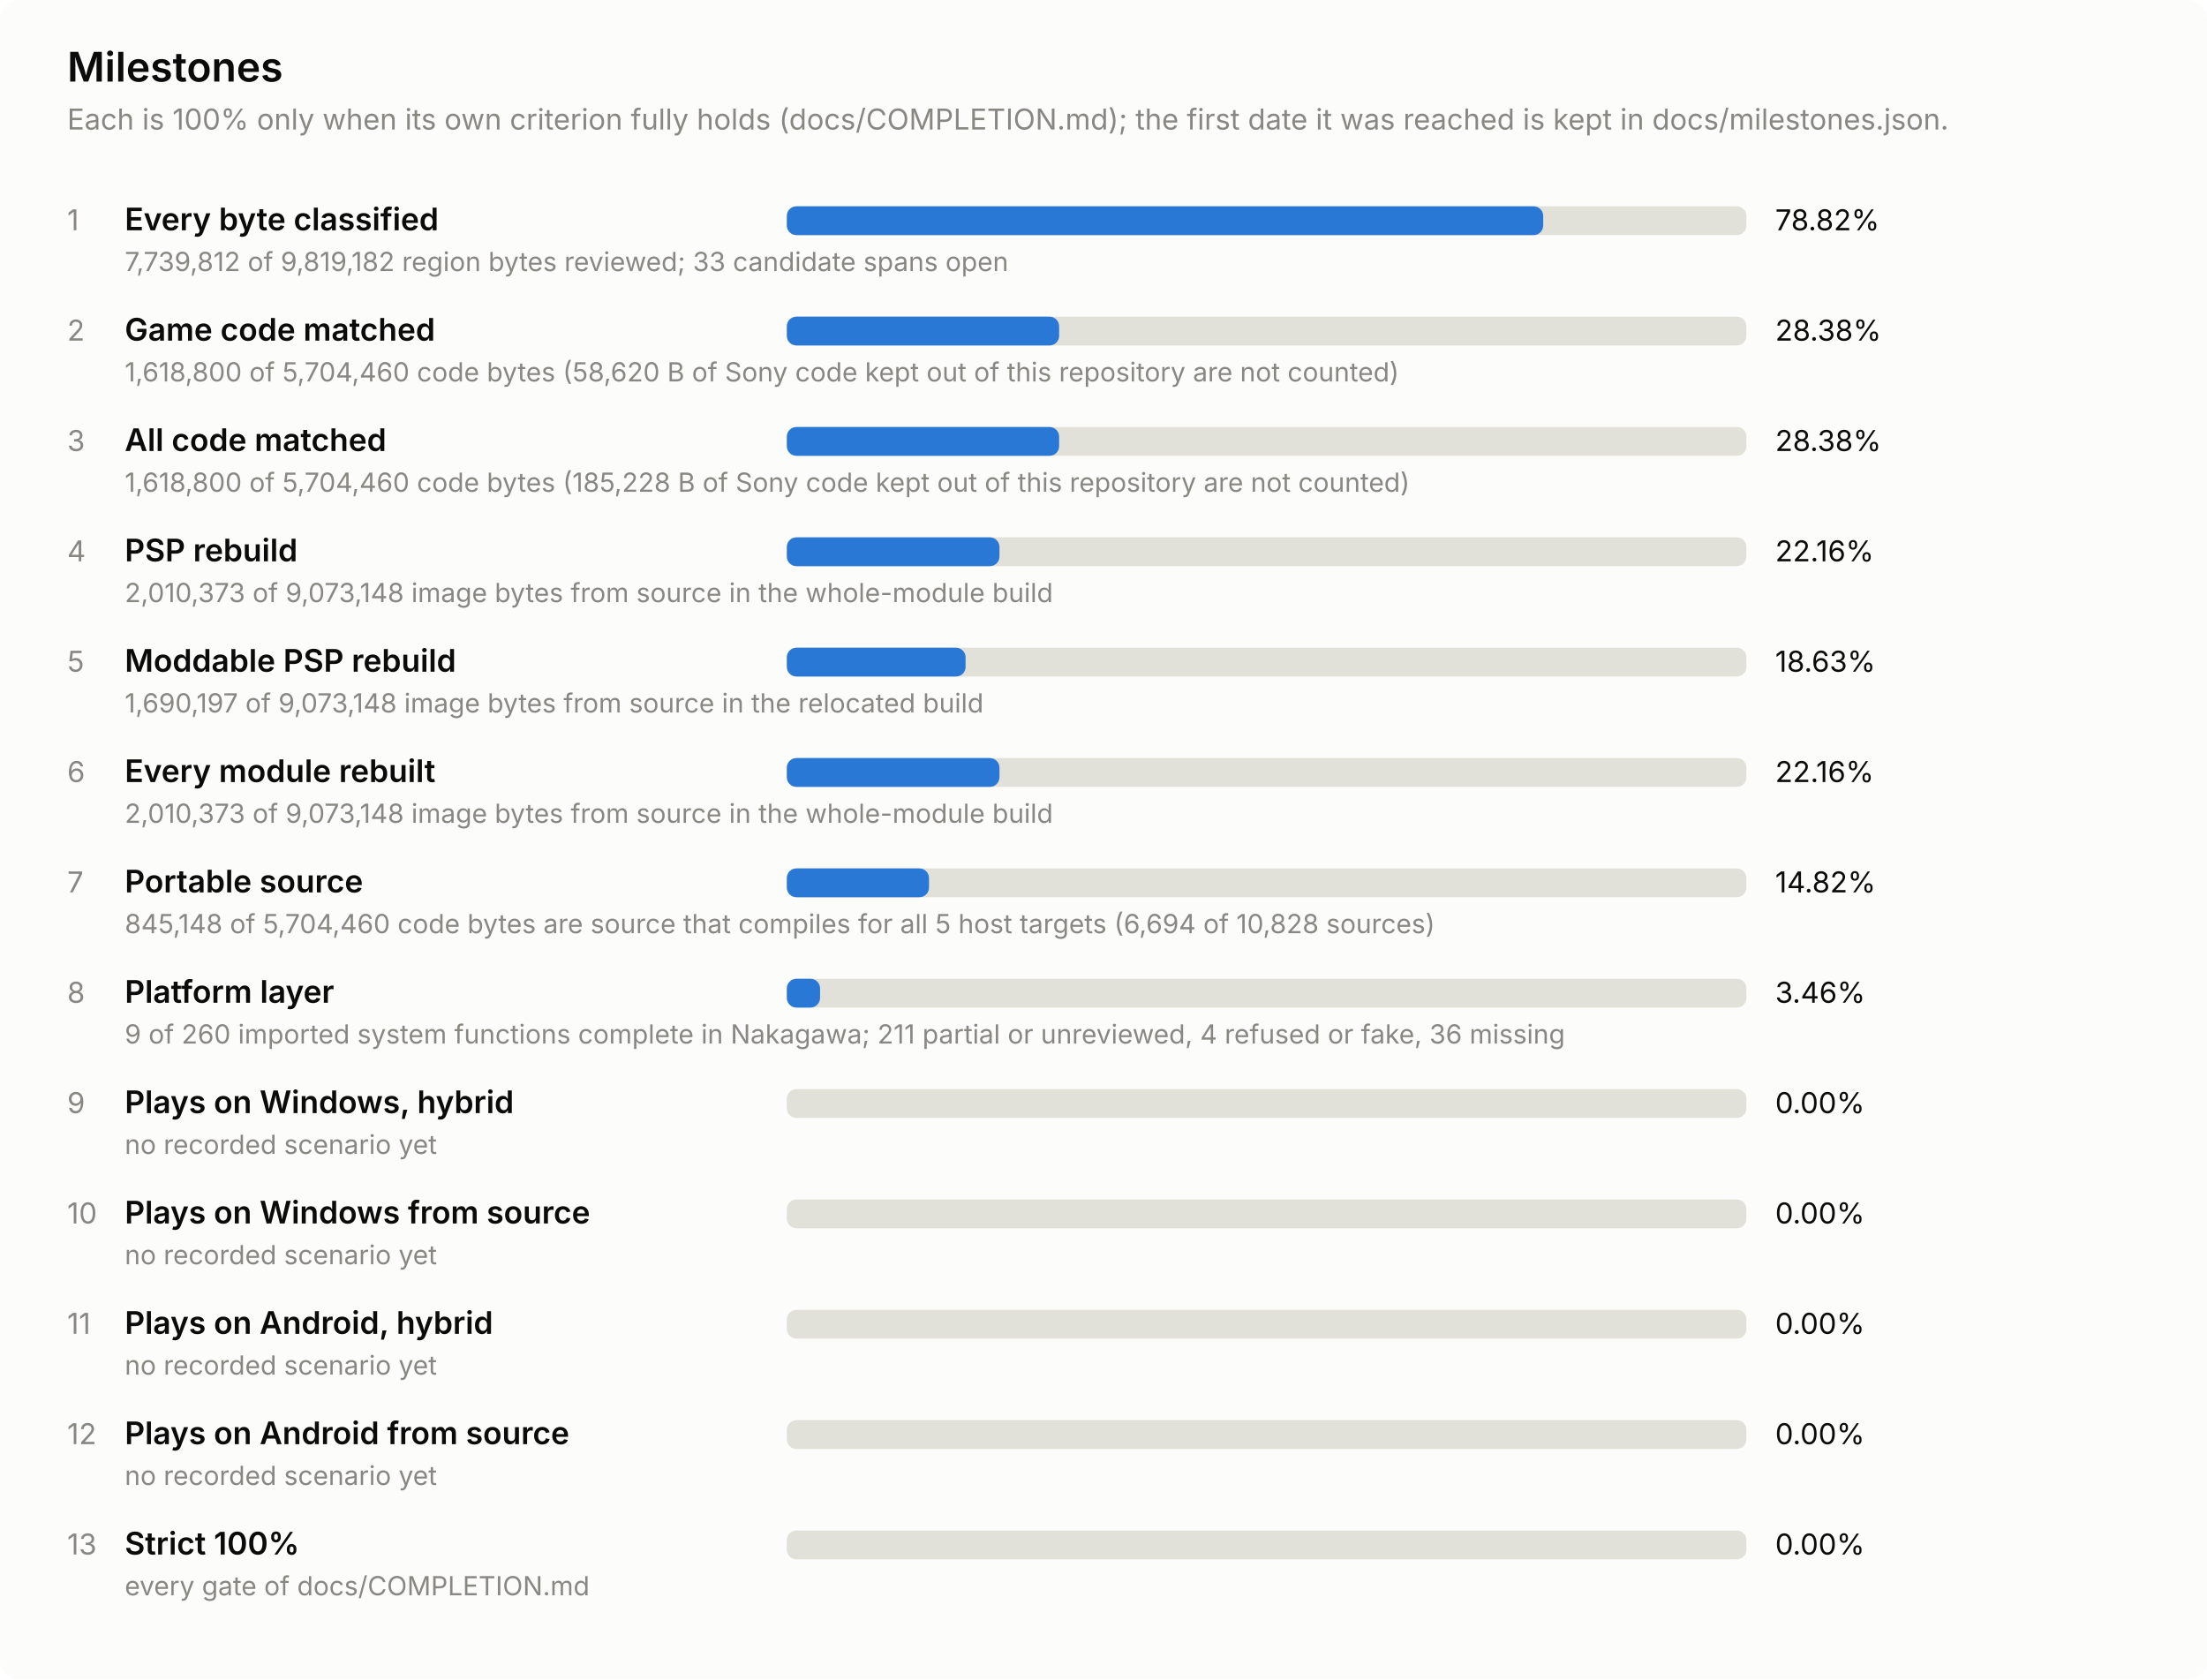
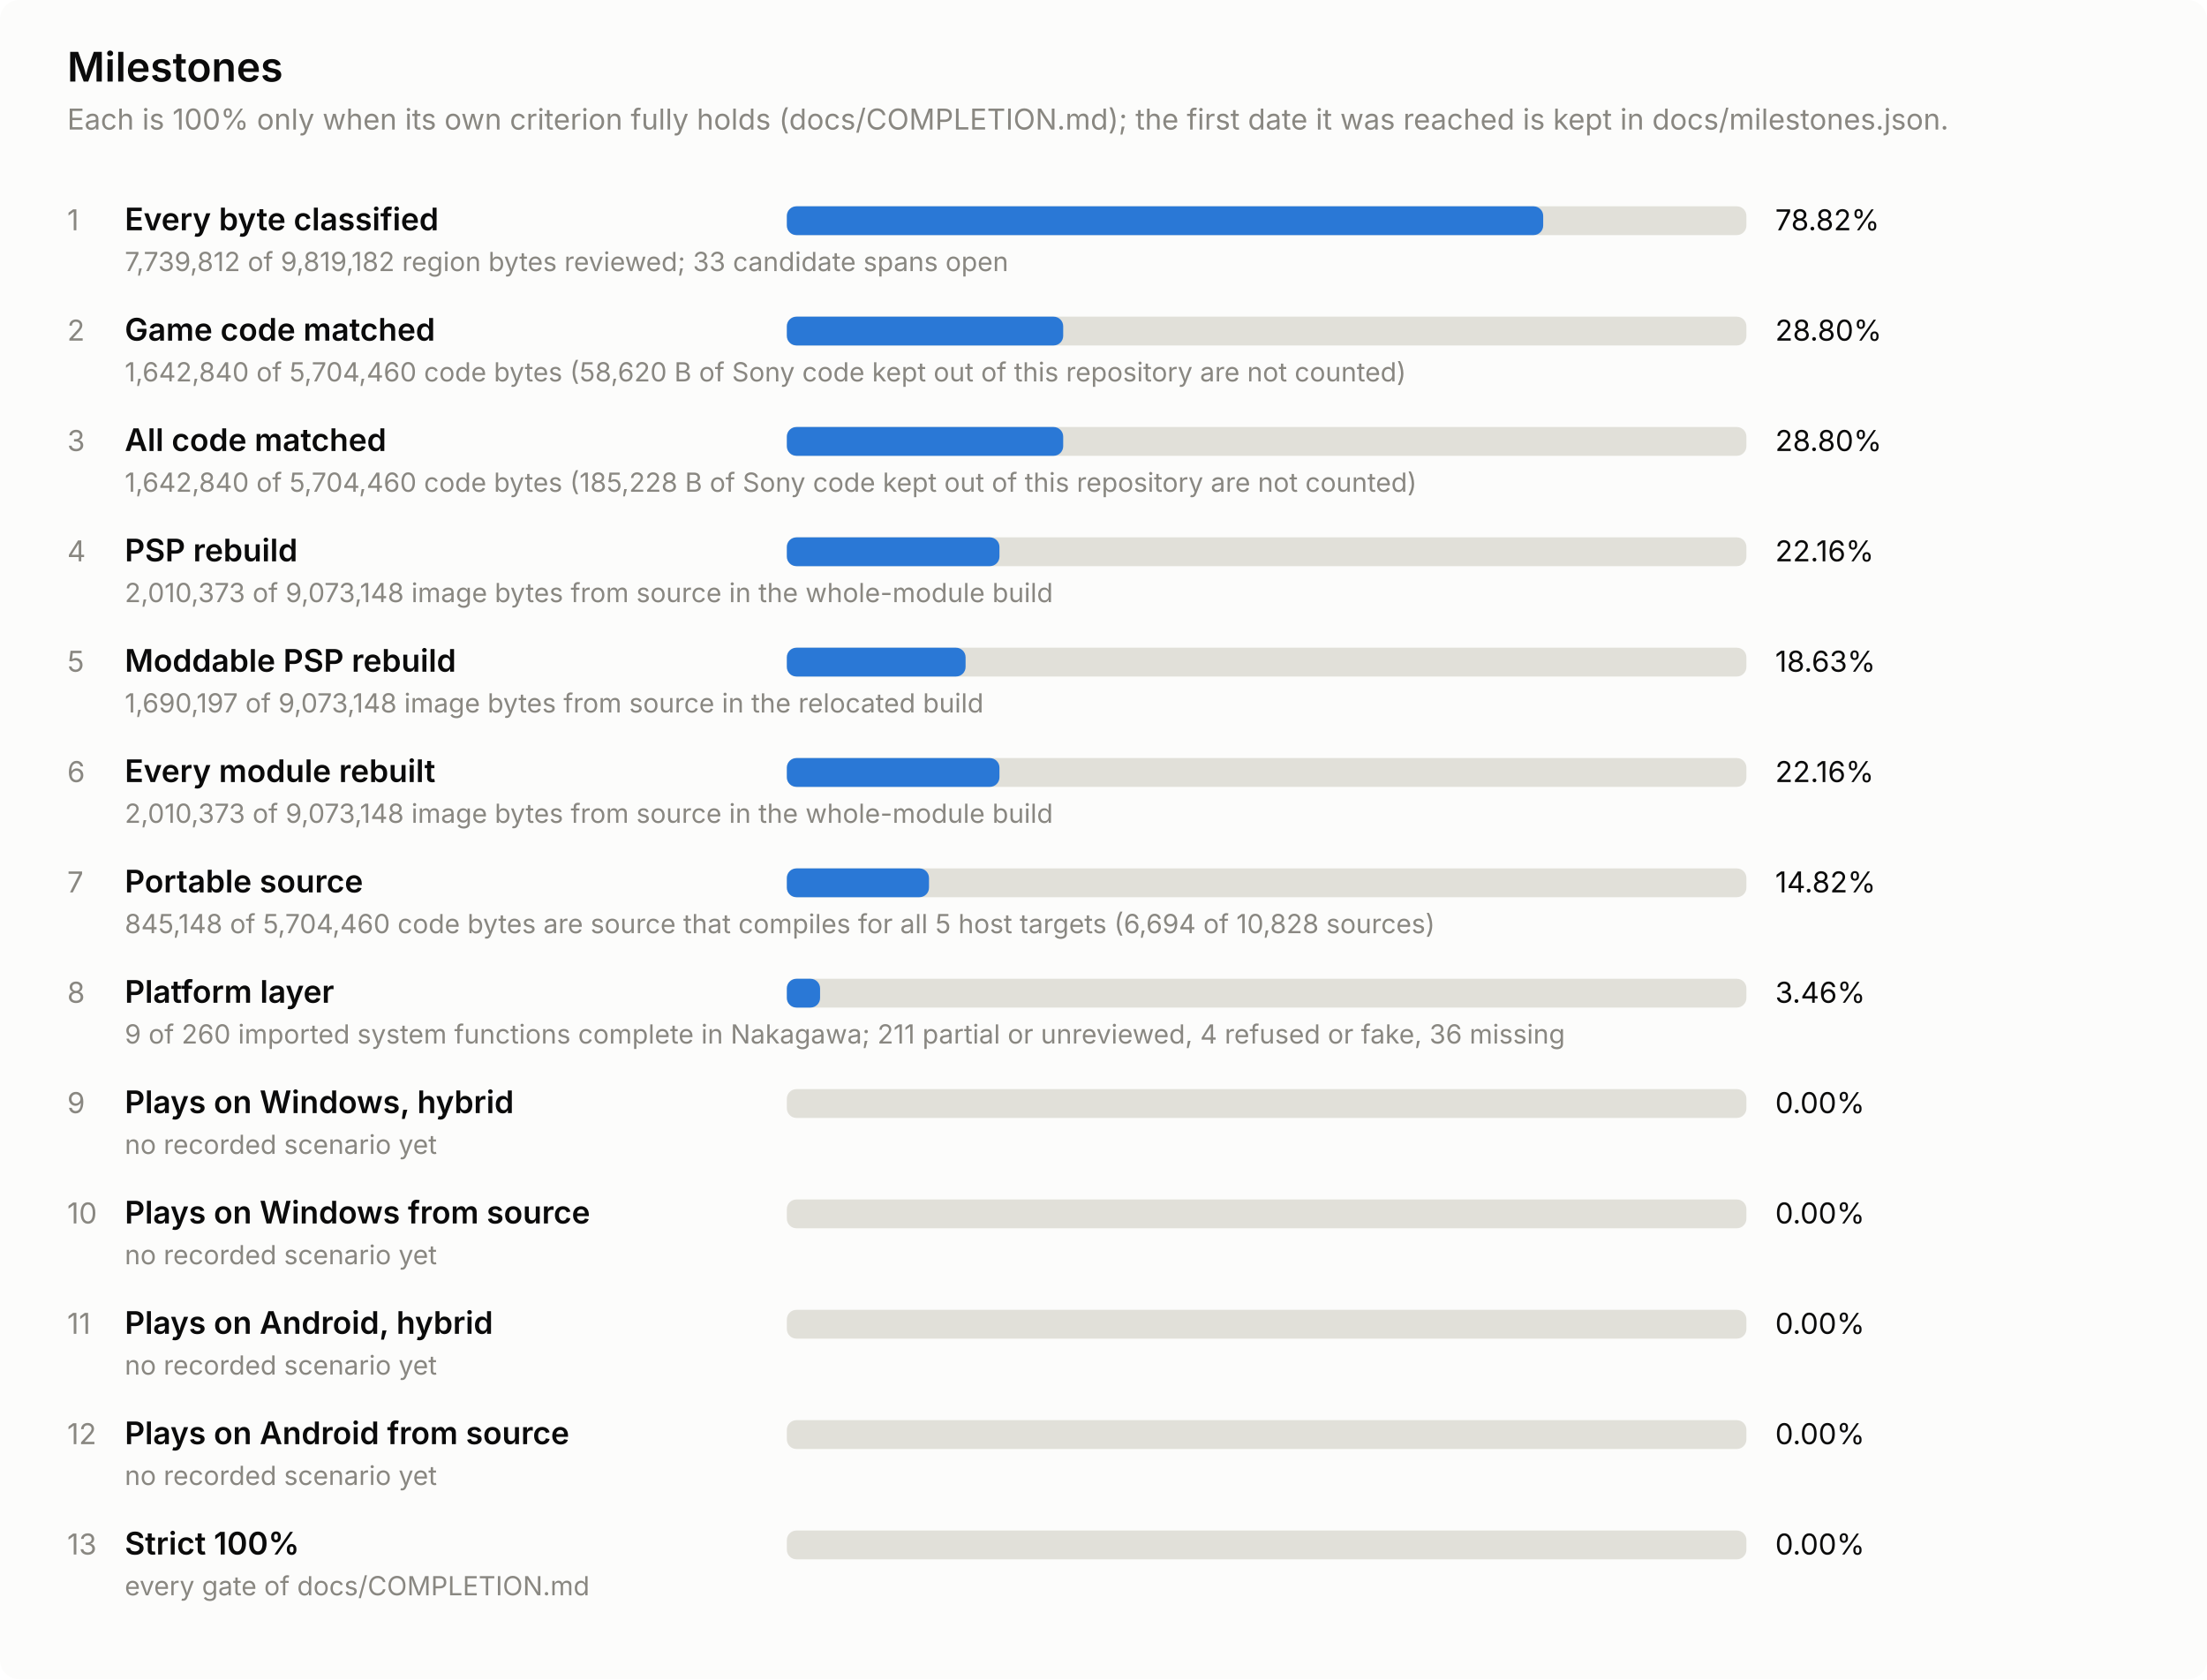
- <svg xmlns="http://www.w3.org/2000/svg" viewBox="0 0 920 700" width="920" height="700" role="img" aria-label="Milestones: Every byte classified 78.8 percent; Game code matched 28.4 percent; All code matched 28.4 percent; PSP rebuild 22.2 percent; Moddable PSP rebuild 18.6 percent; Every module rebuilt 22.2 percent; Portable source 14.8 percent; Platform layer 3.5 percent; Plays on Windows, hybrid 0.0 percent; Plays on Windows from source 0.0 percent; Plays on Android, hybrid 0.0 percent; Plays on Android from source 0.0 percent; Strict 100% 0.0 percent">
+ <svg xmlns="http://www.w3.org/2000/svg" viewBox="0 0 920 700" width="920" height="700" role="img" aria-label="Milestones: Every byte classified 78.8 percent; Game code matched 28.8 percent; All code matched 28.8 percent; PSP rebuild 22.2 percent; Moddable PSP rebuild 18.6 percent; Every module rebuilt 22.2 percent; Portable source 14.8 percent; Platform layer 3.5 percent; Plays on Windows, hybrid 0.0 percent; Plays on Windows from source 0.0 percent; Plays on Android, hybrid 0.0 percent; Plays on Android from source 0.0 percent; Strict 100% 0.0 percent">
  <style>
.bg{fill:#fcfcfb}.t1{fill:#0b0b0b}.t2{fill:#52514e}.t3{fill:#898781}.grid{stroke:#e1e0d9}.track{fill:#e1e0d9}
.ln{fill:none;stroke:#2a78d6;stroke-width:2}.ln2{fill:none;stroke:#d03b3b;stroke-width:2;stroke-dasharray:4 3}.dot{fill:#2a78d6}
text{font-family:system-ui,-apple-system,"Segoe UI",sans-serif}.num{font-variant-numeric:tabular-nums}
.hatch-line{stroke:#898781;stroke-width:1.5}
.s-matched{fill:#2a78d6}.s-lane{fill:#eb6834}.s-near{fill:#1baf7a}.s-parked{fill:#eda100}.s-blocked{fill:#d03b3b}.s-todo{fill:#c3c2b7}.s-data{fill:#6250d6}.s-kept{fill:#c3c2b7}
@media (prefers-color-scheme:dark){
.bg{fill:#1a1a19}.t1{fill:#f0efec}.t2{fill:#c3c2b7}.t3{fill:#898781}.grid{stroke:#2c2c2a}.track{fill:#2c2c2a}
.ln{stroke:#3987e5}.dot{fill:#3987e5}.hatch-line{stroke:#898781}
.s-matched{fill:#3987e5}.s-lane{fill:#d95926}.s-near{fill:#199e70}.s-parked{fill:#c98500}.s-blocked{fill:#d03b3b}.s-todo{fill:#4a4a46}.s-data{fill:#9085e9}.s-kept{fill:#4a4a46}}</style>
  <defs>
    <pattern id="hatch" patternUnits="userSpaceOnUse" width="6" height="6" patternTransform="rotate(45)">
      <rect class="s-kept" width="6" height="6" />
      <line class="hatch-line" x1="0" y1="0" x2="0" y2="6" />
    </pattern>
  </defs>
  <rect class="bg" width="920" height="700" rx="8" />
  <text class="t1" x="28" y="34" font-size="17" font-weight="600">Milestones</text>
  <text class="t3" x="28" y="54" font-size="12">Each is 100% only when its own criterion fully holds (docs/COMPLETION.md); the first date it was reached is kept in docs/milestones.json.</text>
  <text class="t3 num" x="28" y="96" font-size="12"> 1</text>
  <text class="t1" x="52" y="96" font-size="13" font-weight="600">Every byte classified</text>
  <text class="t3" x="52" y="113" font-size="11">7,739,812 of 9,819,182 region bytes reviewed; 33 candidate spans open</text>
  <rect class="track" x="328" y="86" width="400" height="12" rx="4" />
  <rect class="s-matched" x="328" y="86" width="315.29" height="12" rx="4" />
  <text class="t1 num" x="740" y="96" font-size="12">78.82%</text>
  <text class="t3 num" x="28" y="142" font-size="12"> 2</text>
  <text class="t1" x="52" y="142" font-size="13" font-weight="600">Game code matched</text>
-   <text class="t3" x="52" y="159" font-size="11">1,618,800 of 5,704,460 code bytes (58,620 B of Sony code kept out of this repository are not counted)</text>
+   <text class="t3" x="52" y="159" font-size="11">1,642,840 of 5,704,460 code bytes (58,620 B of Sony code kept out of this repository are not counted)</text>
  <rect class="track" x="328" y="132" width="400" height="12" rx="4" />
-   <rect class="s-matched" x="328" y="132" width="113.51" height="12" rx="4" />
-   <text class="t1 num" x="740" y="142" font-size="12">28.38%</text>
+   <rect class="s-matched" x="328" y="132" width="115.20" height="12" rx="4" />
+   <text class="t1 num" x="740" y="142" font-size="12">28.80%</text>
  <text class="t3 num" x="28" y="188" font-size="12"> 3</text>
  <text class="t1" x="52" y="188" font-size="13" font-weight="600">All code matched</text>
-   <text class="t3" x="52" y="205" font-size="11">1,618,800 of 5,704,460 code bytes (185,228 B of Sony code kept out of this repository are not counted)</text>
+   <text class="t3" x="52" y="205" font-size="11">1,642,840 of 5,704,460 code bytes (185,228 B of Sony code kept out of this repository are not counted)</text>
  <rect class="track" x="328" y="178" width="400" height="12" rx="4" />
-   <rect class="s-matched" x="328" y="178" width="113.51" height="12" rx="4" />
-   <text class="t1 num" x="740" y="188" font-size="12">28.38%</text>
+   <rect class="s-matched" x="328" y="178" width="115.20" height="12" rx="4" />
+   <text class="t1 num" x="740" y="188" font-size="12">28.80%</text>
  <text class="t3 num" x="28" y="234" font-size="12"> 4</text>
  <text class="t1" x="52" y="234" font-size="13" font-weight="600">PSP rebuild</text>
  <text class="t3" x="52" y="251" font-size="11">2,010,373 of 9,073,148 image bytes from source in the whole-module build</text>
  <rect class="track" x="328" y="224" width="400" height="12" rx="4" />
  <rect class="s-matched" x="328" y="224" width="88.63" height="12" rx="4" />
  <text class="t1 num" x="740" y="234" font-size="12">22.16%</text>
  <text class="t3 num" x="28" y="280" font-size="12"> 5</text>
  <text class="t1" x="52" y="280" font-size="13" font-weight="600">Moddable PSP rebuild</text>
  <text class="t3" x="52" y="297" font-size="11">1,690,197 of 9,073,148 image bytes from source in the relocated build</text>
  <rect class="track" x="328" y="270" width="400" height="12" rx="4" />
  <rect class="s-matched" x="328" y="270" width="74.51" height="12" rx="4" />
  <text class="t1 num" x="740" y="280" font-size="12">18.63%</text>
  <text class="t3 num" x="28" y="326" font-size="12"> 6</text>
  <text class="t1" x="52" y="326" font-size="13" font-weight="600">Every module rebuilt</text>
  <text class="t3" x="52" y="343" font-size="11">2,010,373 of 9,073,148 image bytes from source in the whole-module build</text>
  <rect class="track" x="328" y="316" width="400" height="12" rx="4" />
  <rect class="s-matched" x="328" y="316" width="88.63" height="12" rx="4" />
  <text class="t1 num" x="740" y="326" font-size="12">22.16%</text>
  <text class="t3 num" x="28" y="372" font-size="12"> 7</text>
  <text class="t1" x="52" y="372" font-size="13" font-weight="600">Portable source</text>
  <text class="t3" x="52" y="389" font-size="11">845,148 of 5,704,460 code bytes are source that compiles for all 5 host targets (6,694 of 10,828 sources)</text>
  <rect class="track" x="328" y="362" width="400" height="12" rx="4" />
  <rect class="s-matched" x="328" y="362" width="59.26" height="12" rx="4" />
  <text class="t1 num" x="740" y="372" font-size="12">14.82%</text>
  <text class="t3 num" x="28" y="418" font-size="12"> 8</text>
  <text class="t1" x="52" y="418" font-size="13" font-weight="600">Platform layer</text>
  <text class="t3" x="52" y="435" font-size="11">9 of 260 imported system functions complete in Nakagawa; 211 partial or unreviewed, 4 refused or fake, 36 missing</text>
  <rect class="track" x="328" y="408" width="400" height="12" rx="4" />
  <rect class="s-matched" x="328" y="408" width="13.85" height="12" rx="4" />
  <text class="t1 num" x="740" y="418" font-size="12">3.46%</text>
  <text class="t3 num" x="28" y="464" font-size="12"> 9</text>
  <text class="t1" x="52" y="464" font-size="13" font-weight="600">Plays on Windows, hybrid</text>
  <text class="t3" x="52" y="481" font-size="11">no recorded scenario yet</text>
  <rect class="track" x="328" y="454" width="400" height="12" rx="4" />
  <text class="t1 num" x="740" y="464" font-size="12">0.00%</text>
  <text class="t3 num" x="28" y="510" font-size="12">10</text>
  <text class="t1" x="52" y="510" font-size="13" font-weight="600">Plays on Windows from source</text>
  <text class="t3" x="52" y="527" font-size="11">no recorded scenario yet</text>
  <rect class="track" x="328" y="500" width="400" height="12" rx="4" />
  <text class="t1 num" x="740" y="510" font-size="12">0.00%</text>
  <text class="t3 num" x="28" y="556" font-size="12">11</text>
  <text class="t1" x="52" y="556" font-size="13" font-weight="600">Plays on Android, hybrid</text>
  <text class="t3" x="52" y="573" font-size="11">no recorded scenario yet</text>
  <rect class="track" x="328" y="546" width="400" height="12" rx="4" />
  <text class="t1 num" x="740" y="556" font-size="12">0.00%</text>
  <text class="t3 num" x="28" y="602" font-size="12">12</text>
  <text class="t1" x="52" y="602" font-size="13" font-weight="600">Plays on Android from source</text>
  <text class="t3" x="52" y="619" font-size="11">no recorded scenario yet</text>
  <rect class="track" x="328" y="592" width="400" height="12" rx="4" />
  <text class="t1 num" x="740" y="602" font-size="12">0.00%</text>
  <text class="t3 num" x="28" y="648" font-size="12">13</text>
  <text class="t1" x="52" y="648" font-size="13" font-weight="600">Strict 100%</text>
  <text class="t3" x="52" y="665" font-size="11">every gate of docs/COMPLETION.md</text>
  <rect class="track" x="328" y="638" width="400" height="12" rx="4" />
  <text class="t1 num" x="740" y="648" font-size="12">0.00%</text>
</svg>
